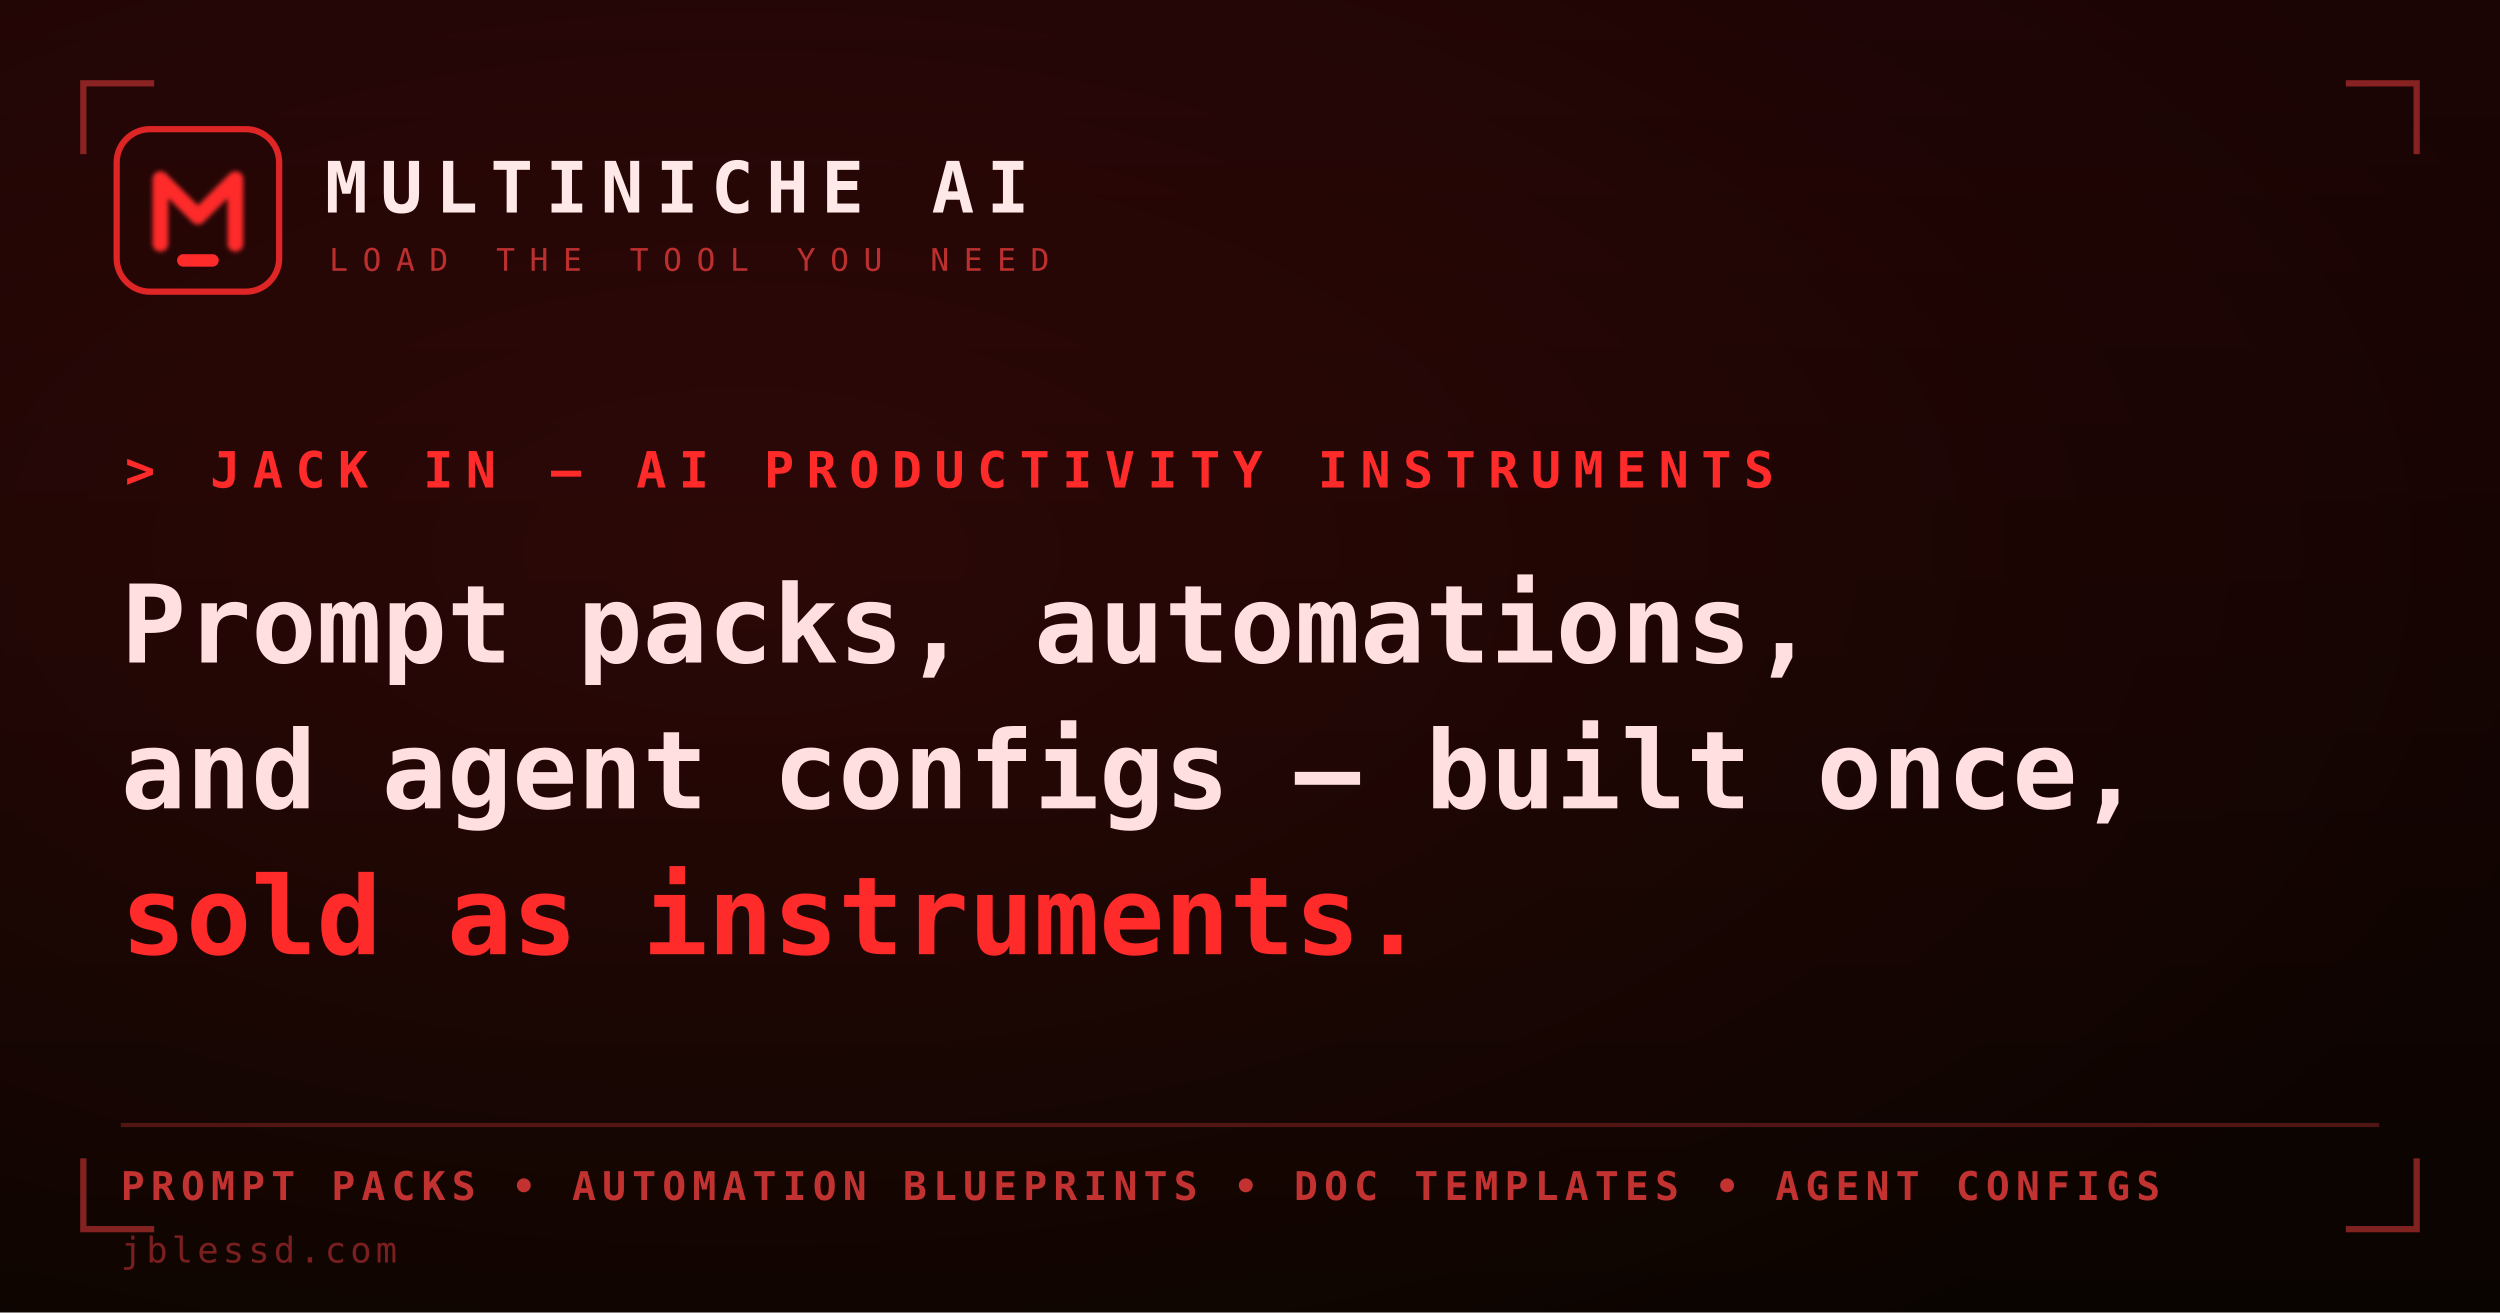
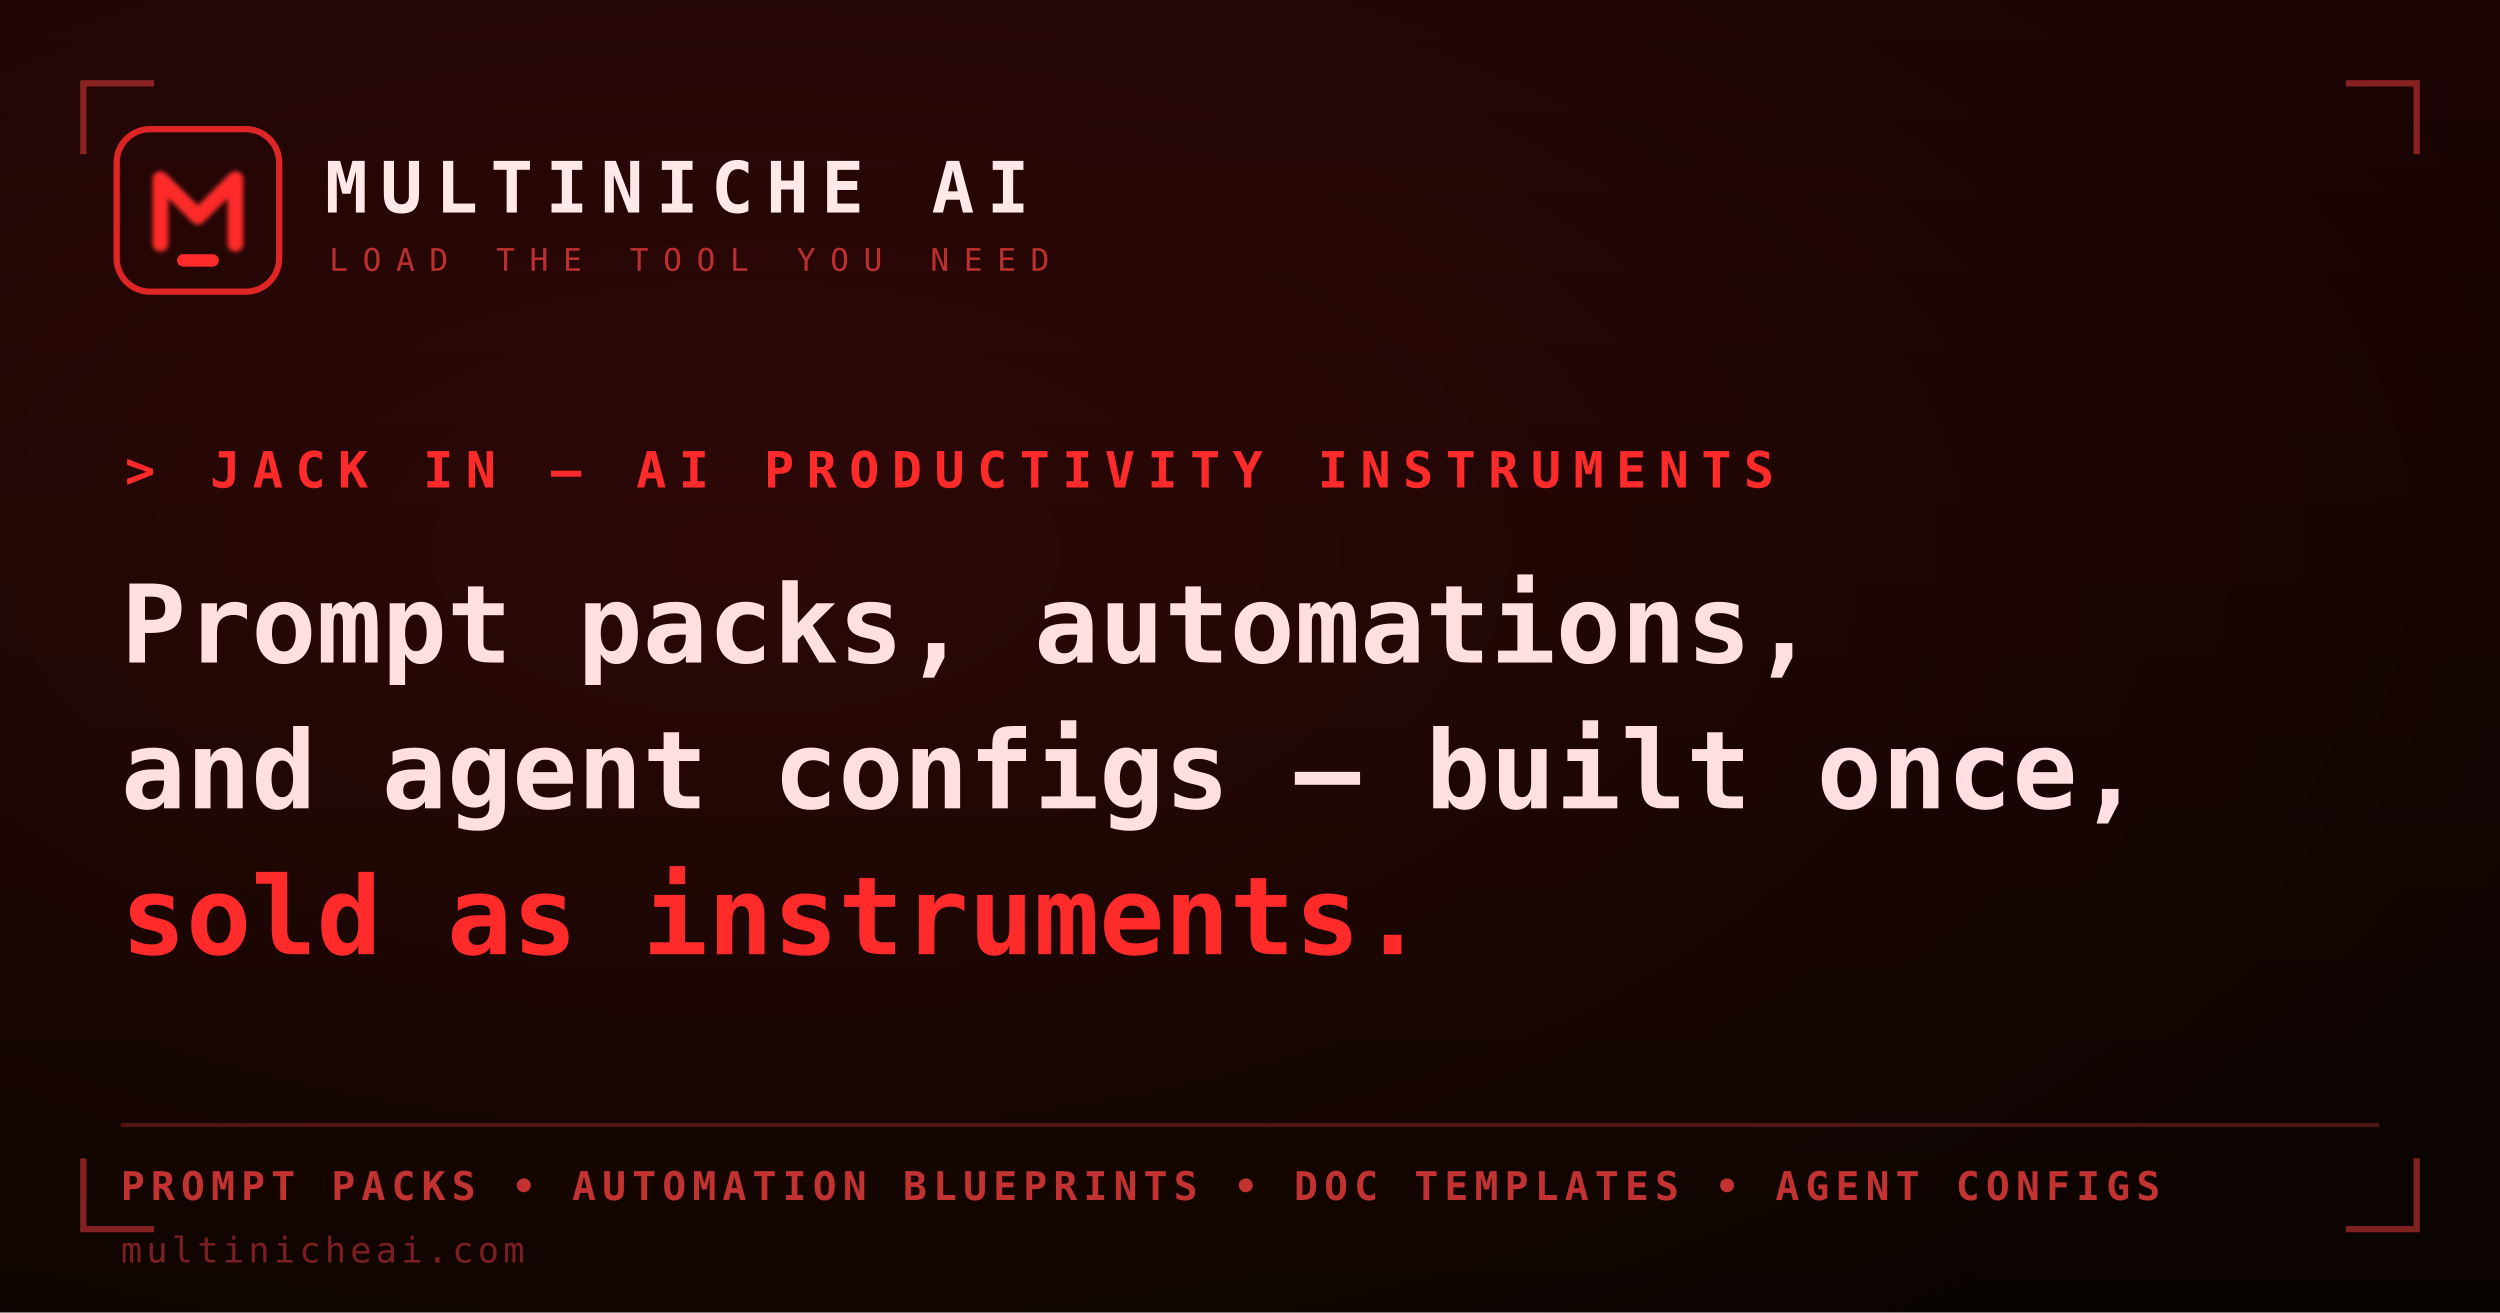
<svg xmlns="http://www.w3.org/2000/svg" width="1200" height="630" viewBox="0 0 1200 630">
  <defs>
    <linearGradient id="bg" x1="0" y1="0" x2="0" y2="1">
      <stop offset="0" stop-color="#1b0404" />
      <stop offset="1" stop-color="#0a0400" />
    </linearGradient>
    <radialGradient id="glow" cx="30%" cy="42%" r="75%">
      <stop offset="0" stop-color="#ff2a2a" stop-opacity=".10" />
      <stop offset="1" stop-color="#ff2a2a" stop-opacity="0" />
    </radialGradient>
    <filter id="soft" x="-20%" y="-20%" width="140%" height="140%">
      <feGaussianBlur stdDeviation="1.1" />
    </filter>
  </defs>
  <rect width="1200" height="630" fill="url(#bg)" />
  <rect width="1200" height="630" fill="url(#glow)" />
  <g stroke="#e03a3a" stroke-width="3" fill="none" opacity=".55">
    <path d="M40 74 V40 H74" />
    <path d="M1160 74 V40 H1126" />
    <path d="M40 556 V590 H74" />
    <path d="M1160 556 V590 H1126" />
  </g>
  <g transform="translate(56,62)">
    <rect x="0" y="0" width="78" height="78" rx="16" fill="none" stroke="#ff2a2a" stroke-width="3" opacity=".85" />
    <g fill="none" stroke="#ff2a2a" stroke-width="7.5" stroke-linejoin="round" stroke-linecap="round" filter="url(#soft)">
      <path d="M21 55 L21 24 L39 42 L57 24 L57 55" />
    </g>
    <rect x="29" y="60" width="20" height="6" rx="3" fill="#ff2a2a" />
  </g>
  <text x="156" y="102" font-family="DejaVu Sans Mono, monospace" font-size="34" font-weight="bold" letter-spacing="6" fill="#ffe8e8">MULTINICHE AI</text>
  <text x="158" y="130" font-family="DejaVu Sans Mono, monospace" font-size="15" letter-spacing="7" fill="#e03a3a" opacity=".8">LOAD THE TOOL YOU NEED</text>
  <text x="60" y="234" font-family="DejaVu Sans Mono, monospace" font-size="24" font-weight="bold" letter-spacing="6" fill="#ff2a2a">&gt; JACK IN — AI PRODUCTIVITY INSTRUMENTS</text>
  <g font-family="DejaVu Sans Mono, monospace" font-size="52" font-weight="bold" fill="#ffdfdf">
    <text x="58" y="318">Prompt packs, automations,</text>
    <text x="58" y="388">and agent configs — built once,</text>
    <text x="58" y="458" fill="#ff2a2a">sold as instruments.</text>
  </g>
  <line x1="58" y1="540" x2="1142" y2="540" stroke="#7a1f1f" stroke-width="2" opacity=".6" />
  <text x="58" y="576" font-family="DejaVu Sans Mono, monospace" font-size="19" font-weight="bold" letter-spacing="3" fill="#e03a3a" opacity=".85">PROMPT PACKS • AUTOMATION BLUEPRINTS • DOC TEMPLATES • AGENT CONFIGS</text>
-   <text x="58" y="606" font-family="DejaVu Sans Mono, monospace" font-size="17" letter-spacing="2" fill="#7a1f1f">jblessd.com</text>
+   <text x="58" y="606" font-family="DejaVu Sans Mono, monospace" font-size="17" letter-spacing="2" fill="#7a1f1f">multinicheai.com</text>
</svg>
